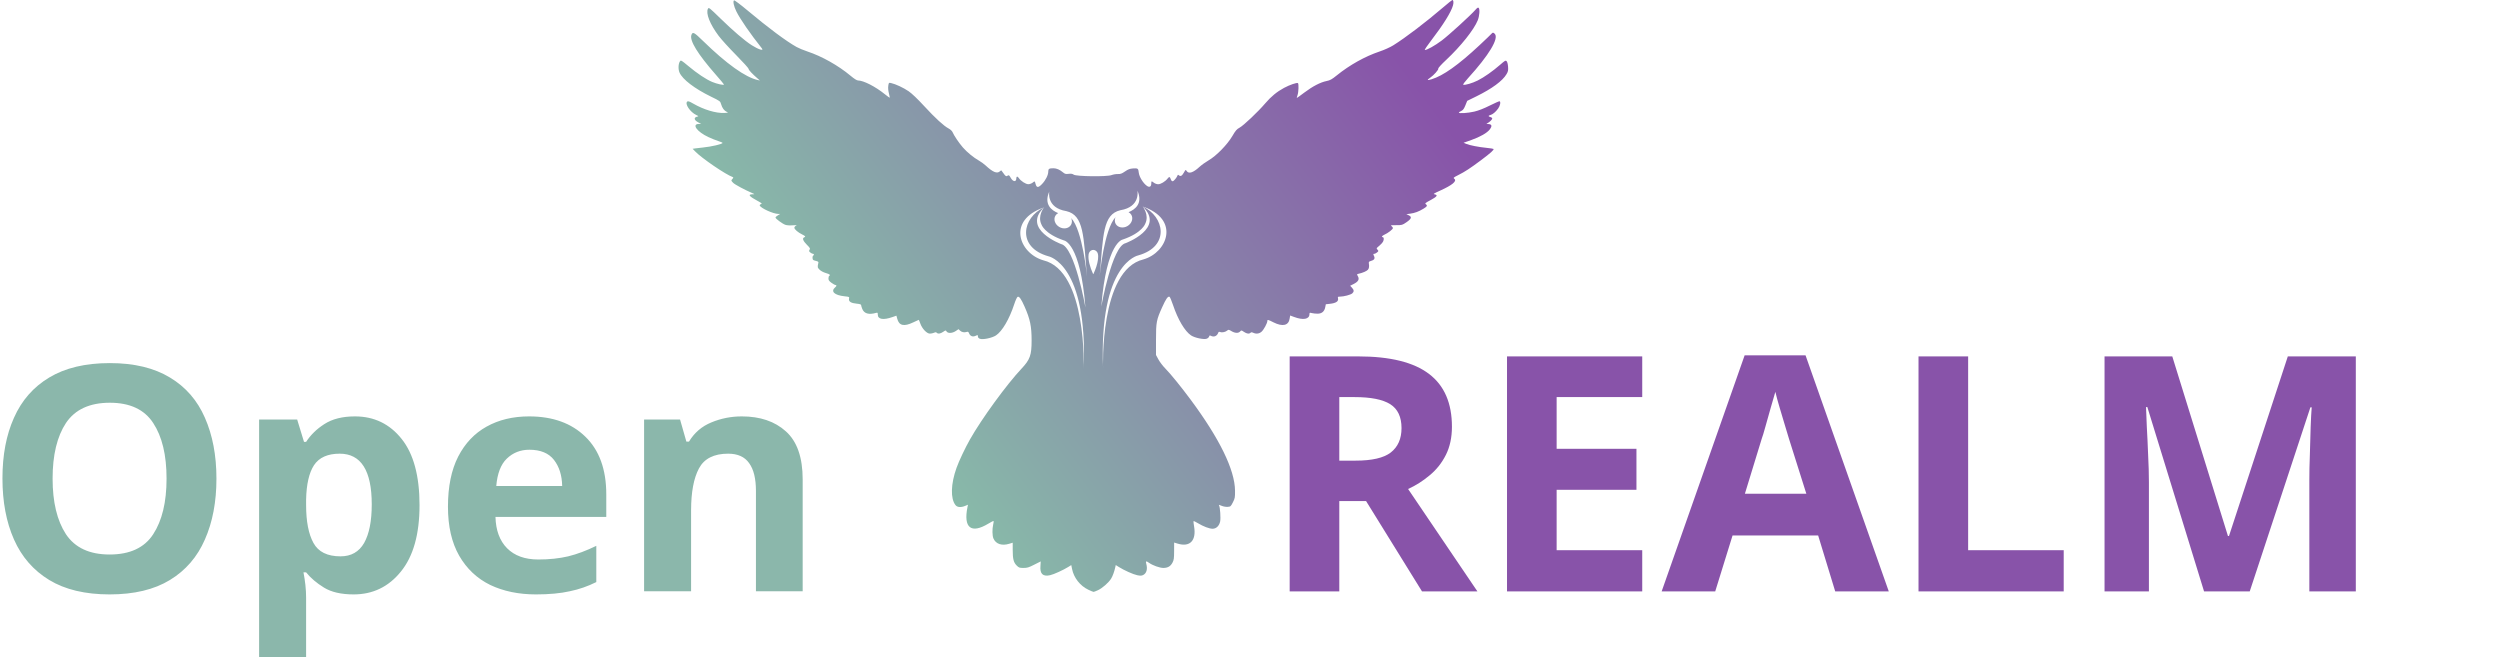
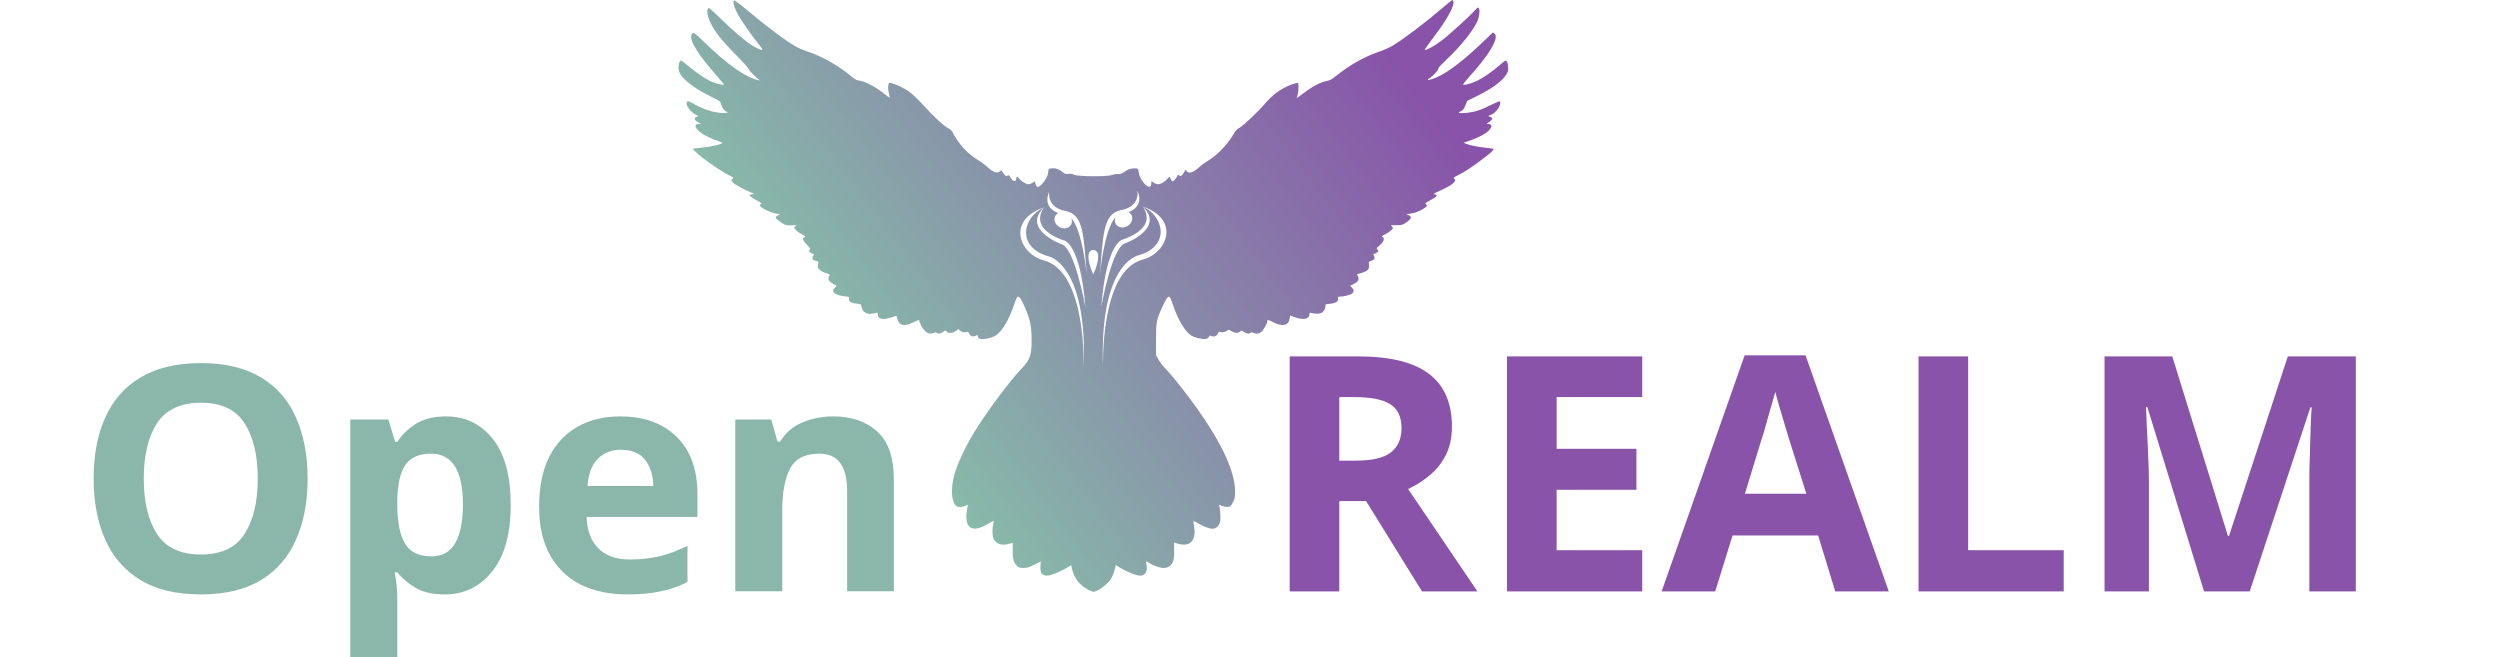
<svg xmlns="http://www.w3.org/2000/svg" xmlns:ns1="http://www.openswatchbook.org/uri/2009/osb" xmlns:xlink="http://www.w3.org/1999/xlink" width="148.773mm" height="39.077mm" viewBox="0 0 148.773 39.077" version="1.1" id="svg8">
  <defs id="defs2">
    <linearGradient id="linearGradient3093">
      <stop style="stop-color:#8853a9;stop-opacity:1;" offset="0" id="stop3089" />
      <stop id="stop3673" offset="0.52" style="stop-color:#88c4a9;stop-opacity:1" />
      <stop style="stop-color:#ffffff;stop-opacity:0" offset="1" id="stop3675" />
    </linearGradient>
    <linearGradient id="linearGradient2892" ns1:paint="solid">
      <stop style="stop-color:#000000;stop-opacity:1;" offset="0" id="stop2890" />
    </linearGradient>
    <linearGradient xlink:href="#linearGradient3093" id="linearGradient1699" gradientUnits="userSpaceOnUse" gradientTransform="matrix(-0.6527085,0,0,0.6527085,463.0285,-173.0621)" x1="312.099" y1="162.15" x2="407.873" y2="234.15" spreadMethod="pad" />
  </defs>
  <g id="layer1" transform="translate(-175.5534,71.52922)">
    <circle style="opacity:1;fill:#000000;fill-opacity:1;stroke:none;stroke-width:0;stroke-linecap:butt;stroke-linejoin:round;stroke-miterlimit:4;stroke-dasharray:none;stroke-dashoffset:0;stroke-opacity:1;paint-order:normal" id="path4930" cx="714.355" cy="-683.608" r="6.922" />
    <path style="opacity:1;fill:url(#linearGradient1699);fill-opacity:1;stroke:none;stroke-width:0;stroke-linecap:butt;stroke-linejoin:round;stroke-miterlimit:4;stroke-dasharray:none;stroke-dashoffset:0;stroke-opacity:1;paint-order:normal" d="m 261.981,-71.529 c 0.068,0 0.086,0.143 0.04,0.316 -0.107,0.397 -0.575,1.15 -1.305,2.101 -0.228,0.297 -0.396,0.546 -0.373,0.554 0.089,0.031 0.601,-0.254 1.012,-0.564 0.421,-0.317 1.713,-1.495 2,-1.823 0.108,-0.123 0.156,-0.152 0.193,-0.115 0.078,0.078 0.049,0.48 -0.055,0.739 -0.22,0.552 -1.013,1.547 -1.876,2.354 -0.29,0.271 -0.484,0.485 -0.472,0.519 0.026,0.067 -0.267,0.397 -0.482,0.543 -0.211,0.143 -0.187,0.173 0.076,0.095 0.684,-0.203 1.603,-0.854 2.86,-2.029 0.356,-0.333 0.674,-0.637 0.707,-0.677 0.074,-0.089 0.111,-0.09 0.197,-0.004 0.266,0.266 -0.336,1.268 -1.594,2.65 -0.193,0.212 -0.31,0.373 -0.28,0.384 0.106,0.035 0.545,-0.094 0.862,-0.253 0.382,-0.192 0.889,-0.548 1.334,-0.936 0.288,-0.251 0.325,-0.272 0.386,-0.212 0.04,0.04 0.075,0.172 0.086,0.325 0.016,0.219 0.002,0.287 -0.091,0.445 -0.236,0.403 -0.866,0.866 -1.802,1.326 l -0.539,0.264 -0.108,0.268 c -0.085,0.21 -0.138,0.282 -0.247,0.333 -0.077,0.036 -0.14,0.079 -0.14,0.097 -0.002,0.065 0.537,0.03 0.913,-0.058 0.257,-0.06 0.567,-0.181 0.932,-0.364 0.301,-0.151 0.562,-0.264 0.581,-0.253 0.075,0.046 0.028,0.271 -0.09,0.435 -0.147,0.204 -0.325,0.351 -0.465,0.386 -0.131,0.033 -0.128,0.086 0.007,0.12 0.059,0.015 0.108,0.053 0.108,0.084 0,0.061 -0.143,0.204 -0.281,0.28 -0.085,0.047 -0.084,0.048 0.007,0.049 0.252,0.004 0.291,0.107 0.122,0.328 -0.154,0.202 -0.568,0.439 -1.096,0.626 l -0.458,0.162 0.153,0.065 c 0.202,0.086 0.747,0.193 1.22,0.239 0.209,0.021 0.392,0.05 0.407,0.064 0.047,0.047 -0.167,0.241 -0.743,0.671 -0.659,0.492 -0.947,0.68 -1.364,0.89 -0.27,0.136 -0.298,0.161 -0.233,0.208 0.189,0.138 -0.096,0.378 -0.856,0.721 -0.372,0.168 -0.409,0.194 -0.302,0.213 0.208,0.038 0.135,0.139 -0.241,0.339 -0.312,0.165 -0.353,0.2 -0.291,0.245 0.112,0.082 0.086,0.134 -0.134,0.268 -0.28,0.171 -0.521,0.261 -0.793,0.297 l -0.229,0.03 0.141,0.066 c 0.203,0.096 0.166,0.208 -0.137,0.416 -0.246,0.168 -0.262,0.173 -0.612,0.172 -0.312,-8.76e-4 -0.348,0.006 -0.276,0.056 0.045,0.032 0.083,0.086 0.083,0.12 0,0.071 -0.3,0.303 -0.507,0.392 -0.129,0.055 -0.192,0.145 -0.102,0.145 0.076,0 0.089,0.137 0.026,0.26 -0.035,0.069 -0.142,0.187 -0.237,0.263 -0.166,0.134 -0.17,0.142 -0.098,0.222 0.072,0.08 0.071,0.087 -0.026,0.166 -0.056,0.045 -0.129,0.082 -0.162,0.082 -0.073,0 -0.073,0.01 -0.01,0.148 0.062,0.136 -8.8e-4,0.225 -0.195,0.277 -0.099,0.026 -0.131,0.058 -0.122,0.119 0.033,0.209 0.017,0.325 -0.054,0.404 -0.075,0.083 -0.316,0.187 -0.55,0.237 -0.115,0.025 -0.116,0.026 -0.045,0.15 0.102,0.177 0.026,0.318 -0.245,0.456 l -0.216,0.109 0.106,0.114 c 0.128,0.138 0.134,0.236 0.021,0.338 -0.093,0.085 -0.503,0.194 -0.73,0.195 -0.129,5.17e-4 -0.142,0.012 -0.12,0.098 0.045,0.181 -0.116,0.29 -0.488,0.33 l -0.237,0.026 -0.035,0.177 c -0.05,0.254 -0.204,0.383 -0.456,0.384 -0.111,1.24e-4 -0.265,-0.016 -0.342,-0.036 -0.128,-0.033 -0.141,-0.027 -0.141,0.065 -0.002,0.305 -0.375,0.371 -0.922,0.163 -0.122,-0.046 -0.224,-0.084 -0.227,-0.084 -0.003,-1.7e-5 -0.015,0.08 -0.029,0.177 -0.056,0.418 -0.415,0.506 -0.957,0.233 -0.339,-0.171 -0.37,-0.178 -0.37,-0.084 0,0.129 -0.221,0.534 -0.351,0.643 -0.142,0.119 -0.313,0.14 -0.49,0.059 -0.085,-0.039 -0.123,-0.039 -0.162,0 -0.08,0.08 -0.224,0.06 -0.391,-0.054 -0.151,-0.103 -0.155,-0.103 -0.228,-0.022 -0.102,0.113 -0.306,0.104 -0.515,-0.022 -0.152,-0.092 -0.181,-0.097 -0.242,-0.042 -0.102,0.092 -0.305,0.14 -0.418,0.098 -0.076,-0.028 -0.104,-0.019 -0.125,0.038 -0.072,0.204 -0.26,0.282 -0.443,0.183 -0.062,-0.033 -0.083,-0.024 -0.101,0.043 -0.012,0.047 -0.076,0.106 -0.143,0.131 -0.167,0.064 -0.712,-0.051 -0.93,-0.195 -0.371,-0.246 -0.782,-0.938 -1.076,-1.813 -0.087,-0.26 -0.182,-0.481 -0.21,-0.49 -0.098,-0.033 -0.209,0.126 -0.428,0.61 -0.349,0.771 -0.374,0.901 -0.374,1.95 v 0.907 l 0.147,0.271 c 0.081,0.149 0.267,0.392 0.414,0.54 0.296,0.299 0.937,1.087 1.499,1.845 1.731,2.333 2.632,4.182 2.643,5.421 0.004,0.402 -0.006,0.454 -0.127,0.691 -0.125,0.244 -0.139,0.257 -0.309,0.269 -0.098,0.007 -0.25,-0.017 -0.339,-0.054 -0.183,-0.077 -0.207,-0.081 -0.176,-0.032 0.063,0.102 0.108,0.761 0.065,0.959 -0.056,0.262 -0.233,0.43 -0.451,0.43 -0.189,0 -0.542,-0.133 -0.86,-0.324 -0.139,-0.083 -0.261,-0.143 -0.272,-0.132 -0.011,0.011 0.003,0.151 0.031,0.312 0.147,0.843 -0.24,1.253 -0.973,1.03 -0.117,-0.035 -0.212,-0.065 -0.212,-0.065 0,-1.75e-4 -0.002,0.228 -0.002,0.507 -8.8e-4,0.44 -0.014,0.531 -0.098,0.69 -0.115,0.219 -0.281,0.314 -0.547,0.314 -0.209,0 -0.629,-0.149 -0.839,-0.299 -0.18,-0.128 -0.222,-0.116 -0.174,0.05 0.09,0.315 0.018,0.573 -0.189,0.673 -0.093,0.045 -0.168,0.046 -0.351,0.009 -0.239,-0.05 -0.779,-0.292 -1.096,-0.492 l -0.179,-0.113 -0.026,0.119 c -0.057,0.267 -0.159,0.547 -0.253,0.696 -0.15,0.237 -0.516,0.558 -0.77,0.677 h -3.5e-4 c 0,0 -3.4e-4,3.51e-4 -3.4e-4,3.51e-4 -0.124,0.058 -0.245,0.105 -0.269,0.105 -0.024,1.66e-4 -0.165,-0.057 -0.313,-0.128 -0.488,-0.231 -0.863,-0.708 -0.968,-1.233 l -0.047,-0.234 -0.178,0.111 c -0.301,0.187 -0.861,0.442 -1.081,0.491 -0.435,0.098 -0.618,-0.081 -0.575,-0.562 0.013,-0.142 0.019,-0.258 0.015,-0.258 -0.005,0 -0.179,0.087 -0.386,0.194 -0.325,0.167 -0.414,0.194 -0.639,0.194 -0.238,0 -0.274,-0.013 -0.404,-0.142 -0.185,-0.185 -0.237,-0.387 -0.237,-0.922 v -0.438 l -0.205,0.063 c -0.443,0.137 -0.802,0.016 -0.944,-0.319 -0.069,-0.162 -0.076,-0.558 -0.013,-0.827 0.024,-0.104 0.035,-0.198 0.024,-0.209 -0.011,-0.011 -0.152,0.061 -0.314,0.159 -1.025,0.619 -1.49,0.25 -1.24,-0.984 l 0.029,-0.143 -0.163,0.068 c -0.256,0.107 -0.474,0.09 -0.58,-0.046 -0.305,-0.388 -0.28,-1.262 0.063,-2.217 0.149,-0.416 0.516,-1.191 0.803,-1.697 0.694,-1.226 2.179,-3.264 3.063,-4.204 0.509,-0.541 0.601,-0.801 0.601,-1.678 0,-0.847 -0.087,-1.267 -0.417,-2.013 -0.202,-0.457 -0.318,-0.622 -0.412,-0.586 -0.04,0.015 -0.126,0.201 -0.208,0.45 -0.289,0.88 -0.713,1.602 -1.083,1.847 -0.23,0.152 -0.782,0.268 -0.956,0.201 -0.075,-0.029 -0.119,-0.078 -0.119,-0.133 0,-0.102 -0.005,-0.103 -0.146,-0.039 -0.157,0.072 -0.309,0.016 -0.372,-0.136 -0.044,-0.107 -0.072,-0.126 -0.146,-0.101 -0.148,0.049 -0.295,0.021 -0.396,-0.074 l -0.094,-0.089 -0.163,0.11 c -0.202,0.137 -0.47,0.151 -0.547,0.028 -0.05,-0.08 -0.056,-0.08 -0.205,0.022 -0.167,0.114 -0.303,0.133 -0.382,0.054 -0.039,-0.039 -0.076,-0.039 -0.162,0 -0.061,0.028 -0.172,0.051 -0.246,0.051 -0.182,0 -0.459,-0.291 -0.567,-0.595 -0.044,-0.124 -0.086,-0.226 -0.093,-0.226 -0.007,0 -0.156,0.068 -0.329,0.151 -0.55,0.264 -0.842,0.199 -0.951,-0.21 l -0.051,-0.188 -0.237,0.083 c -0.542,0.191 -0.871,0.136 -0.871,-0.144 0,-0.118 -0.011,-0.13 -0.097,-0.106 -0.442,0.124 -0.715,0.045 -0.828,-0.237 -0.037,-0.094 -0.068,-0.196 -0.068,-0.228 0,-0.039 -0.083,-0.066 -0.26,-0.082 -0.34,-0.031 -0.491,-0.126 -0.459,-0.289 0.024,-0.119 0.022,-0.12 -0.257,-0.149 -0.62,-0.064 -0.857,-0.294 -0.559,-0.542 0.083,-0.069 0.087,-0.132 0.008,-0.132 -0.032,0 -0.139,-0.059 -0.237,-0.13 -0.14,-0.101 -0.179,-0.157 -0.179,-0.256 0,-0.07 0.019,-0.139 0.043,-0.153 0.091,-0.056 0.035,-0.104 -0.201,-0.173 -0.144,-0.042 -0.296,-0.123 -0.372,-0.199 -0.127,-0.127 -0.131,-0.149 -0.067,-0.426 0.007,-0.035 -0.039,-0.07 -0.12,-0.088 -0.073,-0.016 -0.156,-0.043 -0.183,-0.06 -0.062,-0.038 -0.067,-0.227 -0.007,-0.263 0.063,-0.039 0.052,-0.108 -0.017,-0.108 -0.033,0 -0.103,-0.035 -0.156,-0.078 -0.082,-0.066 -0.088,-0.091 -0.044,-0.163 0.046,-0.074 0.027,-0.11 -0.167,-0.304 -0.222,-0.222 -0.28,-0.384 -0.155,-0.432 0.104,-0.04 0.077,-0.079 -0.12,-0.175 -0.247,-0.12 -0.463,-0.306 -0.463,-0.399 0,-0.042 0.044,-0.097 0.097,-0.122 0.076,-0.036 0.034,-0.041 -0.188,-0.023 -0.173,0.015 -0.347,0.004 -0.443,-0.028 -0.171,-0.057 -0.589,-0.365 -0.589,-0.435 0,-0.024 0.063,-0.081 0.14,-0.129 l 0.14,-0.085 -0.114,-3.51e-4 c -0.297,-3.42e-4 -1.054,-0.346 -1.105,-0.504 -0.009,-0.028 0.026,-0.064 0.078,-0.08 0.08,-0.025 0.047,-0.055 -0.224,-0.202 -0.493,-0.266 -0.575,-0.377 -0.283,-0.383 0.137,-0.003 0.137,-0.004 0.03,-0.05 -0.508,-0.22 -1.082,-0.528 -1.185,-0.635 -0.124,-0.13 -0.125,-0.132 -0.043,-0.224 0.06,-0.068 0.068,-0.098 0.028,-0.112 -0.422,-0.147 -1.864,-1.132 -2.248,-1.535 l -0.145,-0.151 0.166,-0.024 c 0.091,-0.013 0.292,-0.037 0.447,-0.052 0.502,-0.049 1.166,-0.205 1.166,-0.274 0,-0.018 -0.112,-0.067 -0.248,-0.109 -0.137,-0.042 -0.404,-0.149 -0.594,-0.238 -0.679,-0.315 -1.01,-0.776 -0.563,-0.782 l 0.132,-0.002 -0.161,-0.085 c -0.272,-0.143 -0.296,-0.301 -0.055,-0.352 0.072,-0.015 0.061,-0.03 -0.065,-0.088 -0.369,-0.17 -0.707,-0.67 -0.545,-0.805 0.046,-0.038 0.126,-0.011 0.356,0.122 0.632,0.364 1.352,0.58 1.847,0.556 0.241,-0.012 0.254,-0.017 0.15,-0.063 -0.153,-0.068 -0.274,-0.231 -0.337,-0.454 -0.052,-0.183 -0.059,-0.189 -0.6,-0.452 -0.978,-0.477 -1.695,-1.024 -1.875,-1.431 -0.09,-0.204 -0.075,-0.536 0.03,-0.681 0.051,-0.069 0.093,-0.044 0.482,0.281 0.544,0.455 1.062,0.8 1.431,0.955 0.287,0.12 0.701,0.21 0.701,0.152 0,-0.016 -0.216,-0.275 -0.479,-0.575 -1.084,-1.235 -1.581,-2.044 -1.458,-2.376 0.076,-0.205 0.156,-0.163 0.698,0.366 1.387,1.353 2.513,2.157 3.247,2.319 l 0.13,0.029 -0.13,-0.113 c -0.336,-0.293 -0.54,-0.51 -0.54,-0.576 0,-0.04 -0.336,-0.411 -0.746,-0.826 -0.41,-0.414 -0.877,-0.928 -1.038,-1.142 -0.52,-0.692 -0.779,-1.348 -0.636,-1.615 0.049,-0.091 0.083,-0.063 0.751,0.588 0.738,0.72 1.441,1.321 1.848,1.581 0.399,0.255 0.746,0.364 0.61,0.192 -0.69,-0.868 -1.294,-1.742 -1.52,-2.201 -0.153,-0.31 -0.215,-0.61 -0.138,-0.658 0.028,-0.017 0.367,0.237 0.793,0.593 1.245,1.042 2.297,1.827 2.925,2.18 0.131,0.073 0.422,0.195 0.648,0.269 0.855,0.282 1.837,0.834 2.564,1.441 0.226,0.189 0.379,0.285 0.453,0.285 0.327,0.003 1.036,0.367 1.595,0.82 0.151,0.122 0.28,0.216 0.288,0.208 0.007,-0.008 -0.015,-0.129 -0.051,-0.268 -0.041,-0.16 -0.054,-0.325 -0.036,-0.445 0.028,-0.188 0.031,-0.19 0.166,-0.162 0.259,0.055 0.742,0.28 1.044,0.487 0.194,0.133 0.527,0.451 0.928,0.886 0.671,0.727 1.163,1.177 1.456,1.333 0.107,0.057 0.203,0.148 0.233,0.22 0.082,0.197 0.376,0.634 0.608,0.902 0.243,0.281 0.644,0.61 0.962,0.789 0.119,0.067 0.294,0.194 0.389,0.282 0.437,0.406 0.683,0.508 0.855,0.355 0.081,-0.072 0.087,-0.071 0.133,0.007 0.027,0.045 0.091,0.132 0.143,0.194 0.082,0.097 0.106,0.105 0.181,0.059 0.078,-0.048 0.097,-0.036 0.183,0.118 0.143,0.255 0.337,0.275 0.339,0.034 8.7e-4,-0.121 0.073,-0.127 0.149,-0.012 0.114,0.174 0.41,0.366 0.565,0.366 0.076,0 0.191,-0.041 0.255,-0.091 0.133,-0.105 0.127,-0.108 0.181,0.091 0.06,0.218 0.163,0.215 0.378,-0.009 0.216,-0.225 0.372,-0.537 0.372,-0.741 0,-0.167 0.05,-0.199 0.308,-0.199 0.186,0 0.376,0.082 0.575,0.249 0.109,0.091 0.158,0.103 0.329,0.083 0.148,-0.018 0.228,-0.005 0.304,0.049 0.154,0.109 1.973,0.13 2.248,0.026 0.103,-0.039 0.272,-0.067 0.377,-0.063 0.156,0.006 0.233,-0.022 0.426,-0.154 0.189,-0.13 0.284,-0.165 0.484,-0.18 0.278,-0.02 0.31,0.004 0.335,0.247 0.026,0.256 0.273,0.652 0.498,0.8 0.147,0.096 0.247,0.034 0.247,-0.154 0,-0.147 0.017,-0.152 0.161,-0.038 0.06,0.047 0.172,0.086 0.249,0.086 0.151,0 0.418,-0.159 0.551,-0.328 0.107,-0.137 0.144,-0.131 0.2,0.029 0.032,0.091 0.07,0.128 0.121,0.118 0.069,-0.013 0.243,-0.227 0.284,-0.35 0.013,-0.04 0.033,-0.039 0.084,0.003 0.096,0.079 0.18,0.03 0.294,-0.173 0.099,-0.177 0.101,-0.178 0.163,-0.084 0.122,0.184 0.39,0.096 0.762,-0.248 0.12,-0.111 0.364,-0.286 0.542,-0.389 0.46,-0.266 1.116,-0.937 1.415,-1.449 0.192,-0.328 0.26,-0.406 0.43,-0.497 0.23,-0.122 1.102,-0.948 1.522,-1.442 0.345,-0.406 0.702,-0.699 1.124,-0.925 0.334,-0.179 0.758,-0.325 0.824,-0.284 0.058,0.036 0.041,0.538 -0.024,0.72 -0.032,0.089 -0.049,0.162 -0.037,0.162 0.011,0 0.211,-0.144 0.445,-0.32 0.494,-0.372 0.952,-0.61 1.317,-0.684 0.217,-0.044 0.316,-0.098 0.604,-0.331 0.775,-0.626 1.683,-1.133 2.55,-1.426 0.291,-0.098 0.629,-0.251 0.821,-0.37 0.731,-0.456 1.928,-1.367 2.979,-2.267 0.277,-0.237 0.518,-0.431 0.537,-0.431 z m -18.74,11.342 c 0,0 0.199,0.969 -1.015,1.168 -1.048,0.245 -1.02,1.477 -1.229,3.892 0,0 0.258,-2.754 0.942,-3.48 a 0.461,0.538 59.732 0 0 0.01,0.405 0.461,0.538 59.732 0 0 0.697,0.126 0.461,0.538 59.732 0 0 0.233,-0.669 0.461,0.538 59.732 0 0 -0.167,-0.157 c 0.393,-0.159 0.867,-0.515 0.528,-1.286 z m -5.244,0.054 c -0.339,0.77 0.135,1.127 0.528,1.286 a 0.538,0.461 30.268 0 0 -0.167,0.156 0.538,0.461 30.268 0 0 0.233,0.669 0.538,0.461 30.268 0 0 0.697,-0.126 0.538,0.461 30.268 0 0 0.01,-0.406 c 0.684,0.726 0.942,3.481 0.942,3.481 -0.209,-2.416 -0.18,-3.647 -1.229,-3.892 -1.214,-0.198 -1.015,-1.168 -1.015,-1.168 z m 5.554,0.892 c 0,0 0.408,0.493 0.158,1.017 0,0 -0.167,0.55 -1.344,0.95 0,0 -0.968,0.131 -1.274,3.988 0,0 0.637,-3.596 1.445,-3.772 0,0 2.381,-0.886 1.015,-2.183 z m 0,0 c 1.297,0.583 1.651,2.374 -0.262,2.91 0,0 -2.343,0.443 -2.094,6.716 0,0 -0.212,-5.852 2.402,-6.477 1.44,-0.414 2.195,-2.393 -0.046,-3.149 z m -5.864,0.054 c -2.24,0.756 -1.486,2.734 -0.046,3.149 2.614,0.625 2.402,6.477 2.402,6.477 0.249,-6.274 -2.094,-6.716 -2.094,-6.716 -1.914,-0.536 -1.559,-2.326 -0.262,-2.909 z m 0,0 c -1.366,1.297 1.015,2.183 1.015,2.183 0.808,0.176 1.445,3.772 1.445,3.772 -0.306,-3.858 -1.274,-3.988 -1.274,-3.988 -1.176,-0.399 -1.344,-0.95 -1.344,-0.95 -0.251,-0.523 0.158,-1.017 0.158,-1.017 z m 2.932,2.529 c -0.025,-6.48e-4 -0.05,0.003 -0.074,0.009 -0.118,0.031 -0.195,0.144 -0.21,0.261 -0.025,0.18 0.006,0.363 0.046,0.539 0.053,0.213 0.126,0.421 0.219,0.619 0.006,0.025 0.021,0.011 0.027,-0.005 0.126,-0.273 0.229,-0.56 0.268,-0.86 0.01,-0.111 0.018,-0.225 -0.008,-0.334 -0.029,-0.123 -0.138,-0.225 -0.266,-0.23 z" id="path3063-0-64-62-6" />
    <text xml:space="preserve" style="font-style:normal;font-weight:normal;font-size:12.001px;line-height:1.25;font-family:sans-serif;letter-spacing:0px;word-spacing:0px;fill:#8853a9;fill-opacity:1;stroke:none;stroke-width:0.409" x="250.537" y="-36.337" id="text1397-0">
      <tspan id="tspan1395-2" x="250.537" y="-36.337" style="font-style:normal;font-variant:normal;font-weight:bold;font-stretch:normal;font-size:19.593px;font-family:sans-serif;-inkscape-font-specification:'sans-serif, Bold';font-variant-ligatures:normal;font-variant-caps:normal;font-variant-numeric:normal;font-feature-settings:normal;text-align:start;writing-mode:lr-tb;text-anchor:start;fill:#8853a9;fill-opacity:1;stroke-width:0.409">REALM</tspan>
    </text>
-     <text xml:space="preserve" style="font-style:normal;font-weight:normal;font-size:17.646px;line-height:1.25;font-family:sans-serif;letter-spacing:0px;word-spacing:0px;opacity:0.97;fill:#88b5a9;fill-opacity:1;stroke:none;stroke-width:0.602" x="174.621" y="-36.345" id="text456-2">
-       <tspan x="174.621" y="-36.345" style="font-style:normal;font-variant:normal;font-weight:bold;font-stretch:normal;font-size:18.717px;font-family:sans-serif;-inkscape-font-specification:'sans-serif, Bold';font-variant-ligatures:normal;font-variant-caps:normal;font-variant-numeric:normal;font-feature-settings:normal;text-align:start;writing-mode:lr-tb;text-anchor:start;fill:#88b5a9;fill-opacity:1;stroke-width:0.602" id="tspan1281-8">Open</tspan>
+     <text xml:space="preserve" style="font-style:normal;font-weight:normal;font-size:17.646px;line-height:1.25;font-family:sans-serif;letter-spacing:0px;word-spacing:0px;opacity:0.97;fill:#88b5a9;fill-opacity:1;stroke:none;stroke-width:0.602" x="180.047" y="-36.345" id="text456-2">
+       <tspan x="180.047" y="-36.345" style="font-style:normal;font-variant:normal;font-weight:bold;font-stretch:normal;font-size:18.717px;font-family:sans-serif;-inkscape-font-specification:'sans-serif, Bold';font-variant-ligatures:normal;font-variant-caps:normal;font-variant-numeric:normal;font-feature-settings:normal;text-align:start;writing-mode:lr-tb;text-anchor:start;fill:#88b5a9;fill-opacity:1;stroke-width:0.602" id="tspan1281-8">Open</tspan>
    </text>
  </g>
</svg>
